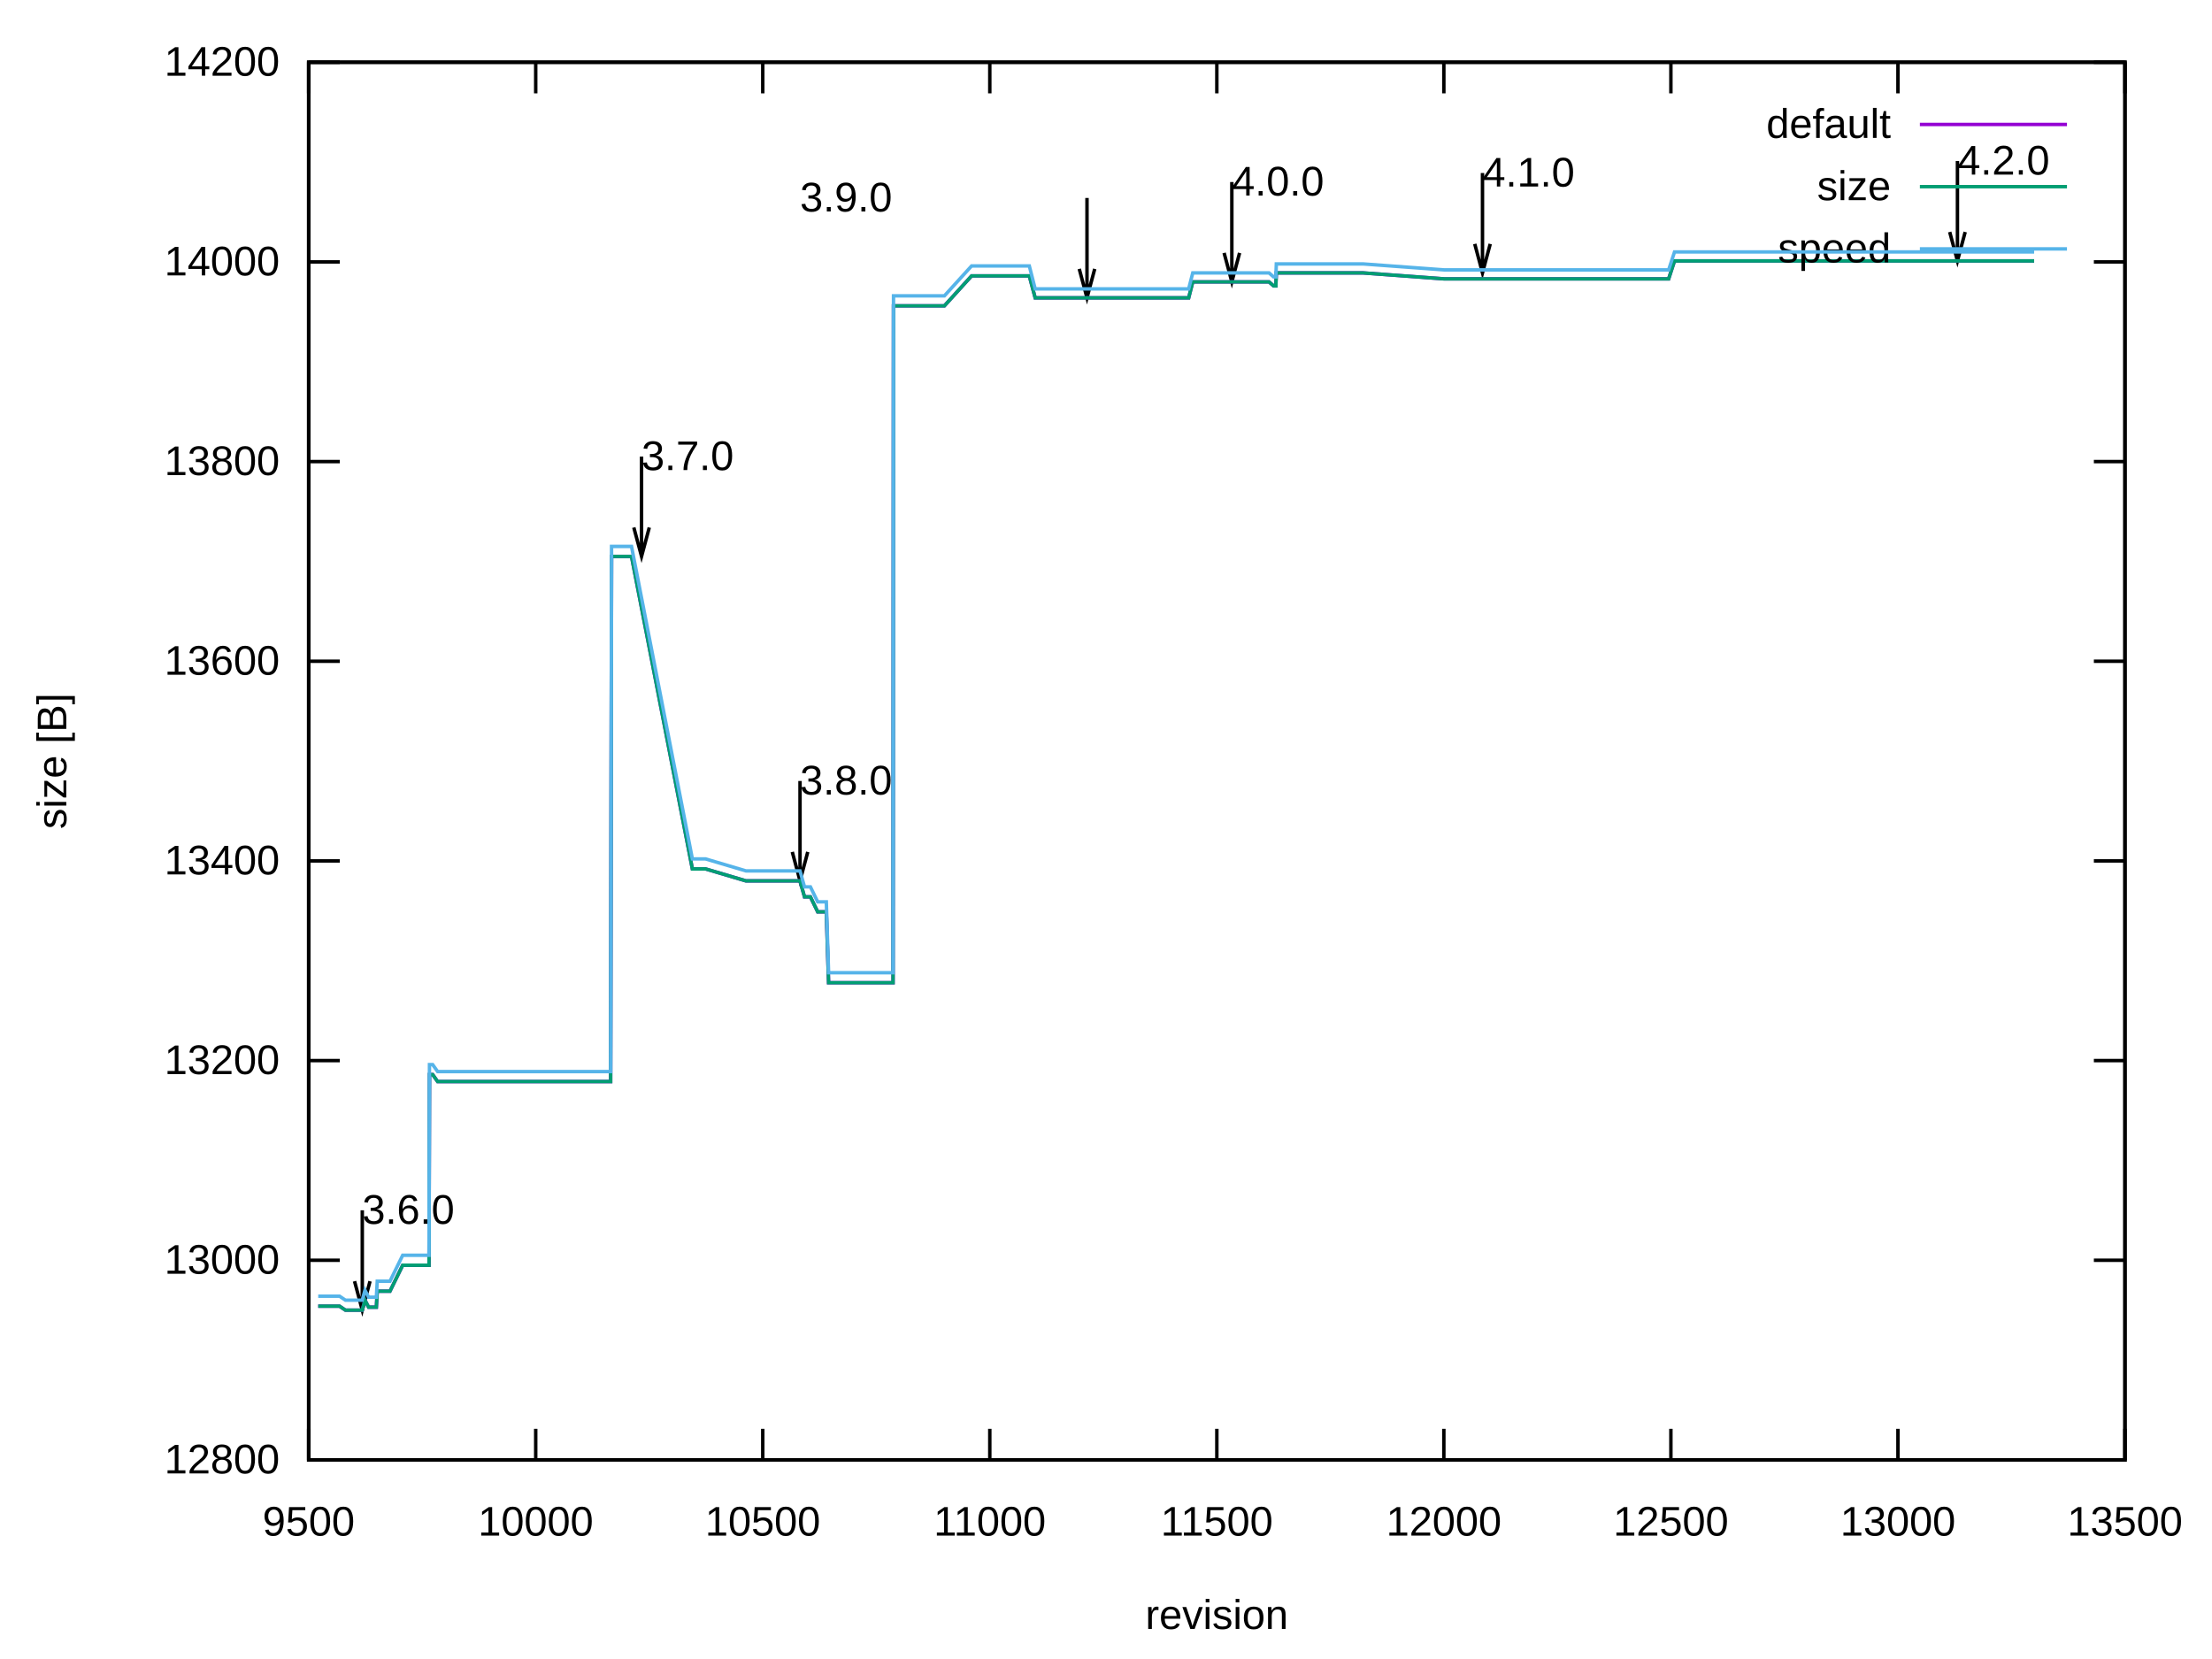
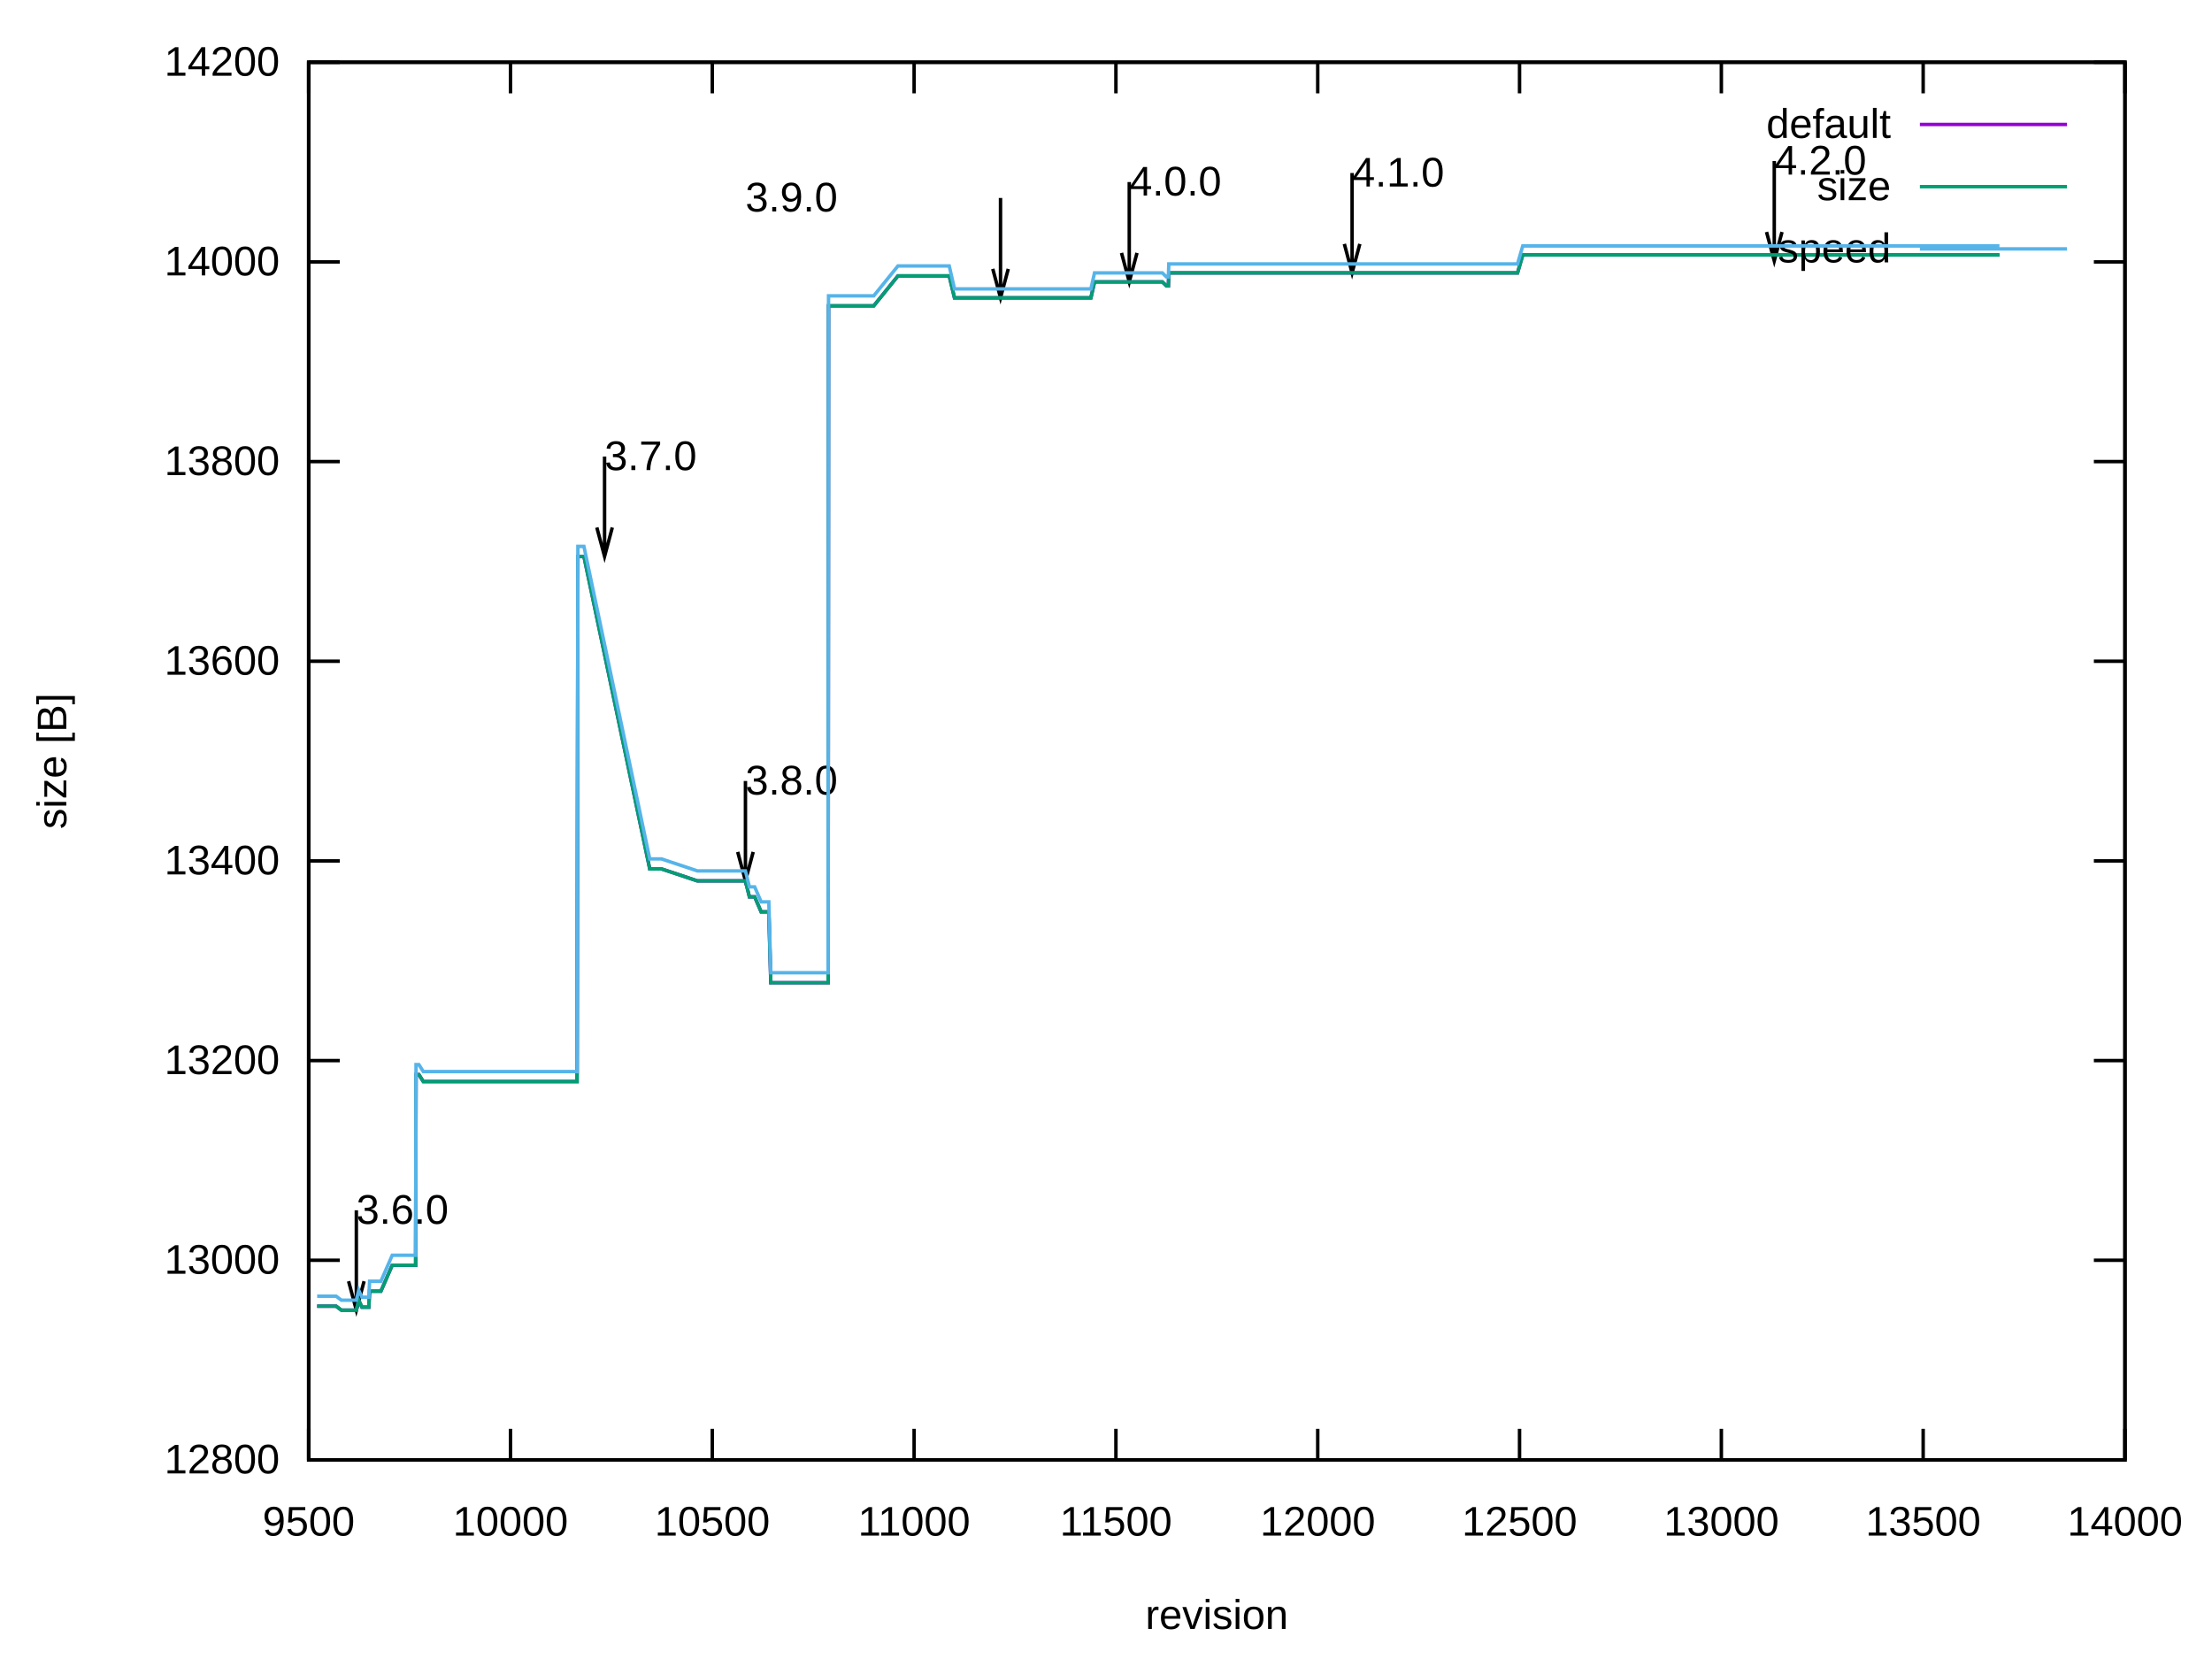
<svg xmlns="http://www.w3.org/2000/svg" xmlns:xlink="http://www.w3.org/1999/xlink" width="640" height="480" viewBox="0 0 640 480">
  <g id="gnuplot_canvas">
    <rect x="0" y="0" width="640" height="480" fill="none" />
    <defs>
      <circle id="gpDot" r="0.5" stroke-width="0.5" stroke="currentColor" />
      <path id="gpPt0" stroke-width="0.222" stroke="currentColor" d="M-1,0 h2 M0,-1 v2" />
      <path id="gpPt1" stroke-width="0.222" stroke="currentColor" d="M-1,-1 L1,1 M1,-1 L-1,1" />
      <path id="gpPt2" stroke-width="0.222" stroke="currentColor" d="M-1,0 L1,0 M0,-1 L0,1 M-1,-1 L1,1 M-1,1 L1,-1" />
      <rect id="gpPt3" stroke-width="0.222" stroke="currentColor" x="-1" y="-1" width="2" height="2" />
      <rect id="gpPt4" stroke-width="0.222" stroke="currentColor" fill="currentColor" x="-1" y="-1" width="2" height="2" />
      <circle id="gpPt5" stroke-width="0.222" stroke="currentColor" cx="0" cy="0" r="1" />
      <use xlink:href="#gpPt5" id="gpPt6" fill="currentColor" stroke="none" />
      <path id="gpPt7" stroke-width="0.222" stroke="currentColor" d="M0,-1.33 L-1.33,0.67 L1.33,0.67 z" />
      <use xlink:href="#gpPt7" id="gpPt8" fill="currentColor" stroke="none" />
      <use xlink:href="#gpPt7" id="gpPt9" stroke="currentColor" transform="rotate(180)" />
      <use xlink:href="#gpPt9" id="gpPt10" fill="currentColor" stroke="none" />
      <use xlink:href="#gpPt3" id="gpPt11" stroke="currentColor" transform="rotate(45)" />
      <use xlink:href="#gpPt11" id="gpPt12" fill="currentColor" stroke="none" />
      <path id="gpPt13" stroke-width="0.222" stroke="currentColor" d="M0,1.330 L1.265,0.411 L0.782,-1.067 L-0.782,-1.076 L-1.265,0.411 z" />
      <use xlink:href="#gpPt13" id="gpPt14" fill="currentColor" stroke="none" />
      <filter id="textbox" filterUnits="objectBoundingBox" x="0" y="0" height="1" width="1">
        <feFlood flood-color="white" flood-opacity="1" result="bgnd" />
        <feComposite in="SourceGraphic" in2="bgnd" operator="atop" />
      </filter>
      <filter id="greybox" filterUnits="objectBoundingBox" x="0" y="0" height="1" width="1">
        <feFlood flood-color="lightgrey" flood-opacity="1" result="grey" />
        <feComposite in="SourceGraphic" in2="grey" operator="atop" />
      </filter>
    </defs>
    <g fill="none" color="white" stroke="currentColor" stroke-width="1.00" stroke-linecap="butt" stroke-linejoin="miter">
</g>
    <g fill="none" color="black" stroke="currentColor" stroke-width="1.00" stroke-linecap="butt" stroke-linejoin="miter">
      <path stroke="black" d="M89.31,422.40 L98.31,422.40 M614.82,422.40 L605.82,422.40  " />
      <g transform="translate(80.92,426.30)" stroke="none" fill="black" font-family="Arial" font-size="12.00" text-anchor="end">
        <text>
          <tspan font-family="Arial"> 12800</tspan>
        </text>
      </g>
    </g>
    <g fill="none" color="black" stroke="currentColor" stroke-width="1.00" stroke-linecap="butt" stroke-linejoin="miter">
      <path stroke="black" d="M89.31,364.63 L98.31,364.63 M614.82,364.63 L605.82,364.63  " />
      <g transform="translate(80.92,368.53)" stroke="none" fill="black" font-family="Arial" font-size="12.00" text-anchor="end">
        <text>
          <tspan font-family="Arial"> 13000</tspan>
        </text>
      </g>
    </g>
    <g fill="none" color="black" stroke="currentColor" stroke-width="1.00" stroke-linecap="butt" stroke-linejoin="miter">
      <path stroke="black" d="M89.31,306.86 L98.31,306.86 M614.82,306.86 L605.82,306.86  " />
      <g transform="translate(80.92,310.76)" stroke="none" fill="black" font-family="Arial" font-size="12.00" text-anchor="end">
        <text>
          <tspan font-family="Arial"> 13200</tspan>
        </text>
      </g>
    </g>
    <g fill="none" color="black" stroke="currentColor" stroke-width="1.00" stroke-linecap="butt" stroke-linejoin="miter">
      <path stroke="black" d="M89.31,249.09 L98.31,249.09 M614.82,249.09 L605.82,249.09  " />
      <g transform="translate(80.92,252.99)" stroke="none" fill="black" font-family="Arial" font-size="12.00" text-anchor="end">
        <text>
          <tspan font-family="Arial"> 13400</tspan>
        </text>
      </g>
    </g>
    <g fill="none" color="black" stroke="currentColor" stroke-width="1.00" stroke-linecap="butt" stroke-linejoin="miter">
      <path stroke="black" d="M89.31,191.32 L98.31,191.32 M614.82,191.32 L605.82,191.32  " />
      <g transform="translate(80.92,195.22)" stroke="none" fill="black" font-family="Arial" font-size="12.00" text-anchor="end">
        <text>
          <tspan font-family="Arial"> 13600</tspan>
        </text>
      </g>
    </g>
    <g fill="none" color="black" stroke="currentColor" stroke-width="1.00" stroke-linecap="butt" stroke-linejoin="miter">
      <path stroke="black" d="M89.31,133.55 L98.31,133.55 M614.82,133.55 L605.82,133.55  " />
      <g transform="translate(80.92,137.45)" stroke="none" fill="black" font-family="Arial" font-size="12.00" text-anchor="end">
        <text>
          <tspan font-family="Arial"> 13800</tspan>
        </text>
      </g>
    </g>
    <g fill="none" color="black" stroke="currentColor" stroke-width="1.00" stroke-linecap="butt" stroke-linejoin="miter">
      <path stroke="black" d="M89.31,75.78 L98.31,75.78 M614.82,75.78 L605.82,75.78  " />
      <g transform="translate(80.92,79.68)" stroke="none" fill="black" font-family="Arial" font-size="12.00" text-anchor="end">
        <text>
          <tspan font-family="Arial"> 14000</tspan>
        </text>
      </g>
    </g>
    <g fill="none" color="black" stroke="currentColor" stroke-width="1.00" stroke-linecap="butt" stroke-linejoin="miter">
      <path stroke="black" d="M89.31,18.01 L98.31,18.01 M614.82,18.01 L605.82,18.01  " />
      <g transform="translate(80.92,21.91)" stroke="none" fill="black" font-family="Arial" font-size="12.00" text-anchor="end">
        <text>
          <tspan font-family="Arial"> 14200</tspan>
        </text>
      </g>
    </g>
    <g fill="none" color="black" stroke="currentColor" stroke-width="1.00" stroke-linecap="butt" stroke-linejoin="miter">
      <path stroke="black" d="M89.31,422.40 L89.31,413.40 M89.31,18.01 L89.31,27.01  " />
      <g transform="translate(89.31,444.30)" stroke="none" fill="black" font-family="Arial" font-size="12.00" text-anchor="middle">
        <text>
          <tspan font-family="Arial"> 9500</tspan>
        </text>
      </g>
    </g>
    <g fill="none" color="black" stroke="currentColor" stroke-width="1.00" stroke-linecap="butt" stroke-linejoin="miter">
-       <path stroke="black" d="M155.00,422.40 L155.00,413.40 M155.00,18.01 L155.00,27.01  " />
-       <g transform="translate(155.00,444.30)" stroke="none" fill="black" font-family="Arial" font-size="12.00" text-anchor="middle">
+       <path stroke="black" d="M147.70,422.40 L147.70,413.40 M147.70,18.01 L147.70,27.01  " />
+       <g transform="translate(147.70,444.30)" stroke="none" fill="black" font-family="Arial" font-size="12.00" text-anchor="middle">
        <text>
          <tspan font-family="Arial"> 10000</tspan>
        </text>
      </g>
    </g>
    <g fill="none" color="black" stroke="currentColor" stroke-width="1.00" stroke-linecap="butt" stroke-linejoin="miter">
-       <path stroke="black" d="M220.69,422.40 L220.69,413.40 M220.69,18.01 L220.69,27.01  " />
-       <g transform="translate(220.69,444.30)" stroke="none" fill="black" font-family="Arial" font-size="12.00" text-anchor="middle">
+       <path stroke="black" d="M206.09,422.40 L206.09,413.40 M206.09,18.01 L206.09,27.01  " />
+       <g transform="translate(206.09,444.30)" stroke="none" fill="black" font-family="Arial" font-size="12.00" text-anchor="middle">
        <text>
          <tspan font-family="Arial"> 10500</tspan>
        </text>
      </g>
    </g>
    <g fill="none" color="black" stroke="currentColor" stroke-width="1.00" stroke-linecap="butt" stroke-linejoin="miter">
-       <path stroke="black" d="M286.38,422.40 L286.38,413.40 M286.38,18.01 L286.38,27.01  " />
-       <g transform="translate(286.38,444.30)" stroke="none" fill="black" font-family="Arial" font-size="12.00" text-anchor="middle">
+       <path stroke="black" d="M264.48,422.40 L264.48,413.40 M264.48,18.01 L264.48,27.01  " />
+       <g transform="translate(264.48,444.30)" stroke="none" fill="black" font-family="Arial" font-size="12.00" text-anchor="middle">
        <text>
          <tspan font-family="Arial"> 11000</tspan>
        </text>
      </g>
    </g>
    <g fill="none" color="black" stroke="currentColor" stroke-width="1.00" stroke-linecap="butt" stroke-linejoin="miter">
-       <path stroke="black" d="M352.07,422.40 L352.07,413.40 M352.07,18.01 L352.07,27.01  " />
-       <g transform="translate(352.07,444.30)" stroke="none" fill="black" font-family="Arial" font-size="12.00" text-anchor="middle">
+       <path stroke="black" d="M322.87,422.40 L322.87,413.40 M322.87,18.01 L322.87,27.01  " />
+       <g transform="translate(322.87,444.30)" stroke="none" fill="black" font-family="Arial" font-size="12.00" text-anchor="middle">
        <text>
          <tspan font-family="Arial"> 11500</tspan>
        </text>
      </g>
    </g>
    <g fill="none" color="black" stroke="currentColor" stroke-width="1.00" stroke-linecap="butt" stroke-linejoin="miter">
-       <path stroke="black" d="M417.75,422.40 L417.75,413.40 M417.75,18.01 L417.75,27.01  " />
-       <g transform="translate(417.75,444.30)" stroke="none" fill="black" font-family="Arial" font-size="12.00" text-anchor="middle">
+       <path stroke="black" d="M381.26,422.40 L381.26,413.40 M381.26,18.01 L381.26,27.01  " />
+       <g transform="translate(381.26,444.30)" stroke="none" fill="black" font-family="Arial" font-size="12.00" text-anchor="middle">
        <text>
          <tspan font-family="Arial"> 12000</tspan>
        </text>
      </g>
    </g>
    <g fill="none" color="black" stroke="currentColor" stroke-width="1.00" stroke-linecap="butt" stroke-linejoin="miter">
-       <path stroke="black" d="M483.44,422.40 L483.44,413.40 M483.44,18.01 L483.44,27.01  " />
-       <g transform="translate(483.44,444.30)" stroke="none" fill="black" font-family="Arial" font-size="12.00" text-anchor="middle">
+       <path stroke="black" d="M439.65,422.40 L439.65,413.40 M439.65,18.01 L439.65,27.01  " />
+       <g transform="translate(439.65,444.30)" stroke="none" fill="black" font-family="Arial" font-size="12.00" text-anchor="middle">
        <text>
          <tspan font-family="Arial"> 12500</tspan>
        </text>
      </g>
    </g>
    <g fill="none" color="black" stroke="currentColor" stroke-width="1.00" stroke-linecap="butt" stroke-linejoin="miter">
-       <path stroke="black" d="M549.13,422.40 L549.13,413.40 M549.13,18.01 L549.13,27.01  " />
-       <g transform="translate(549.13,444.30)" stroke="none" fill="black" font-family="Arial" font-size="12.00" text-anchor="middle">
+       <path stroke="black" d="M498.04,422.40 L498.04,413.40 M498.04,18.01 L498.04,27.01  " />
+       <g transform="translate(498.04,444.30)" stroke="none" fill="black" font-family="Arial" font-size="12.00" text-anchor="middle">
        <text>
          <tspan font-family="Arial"> 13000</tspan>
+         </text>
+       </g>
+     </g>
+     <g fill="none" color="black" stroke="currentColor" stroke-width="1.00" stroke-linecap="butt" stroke-linejoin="miter">
+       <path stroke="black" d="M556.43,422.40 L556.43,413.40 M556.43,18.01 L556.43,27.01  " />
+       <g transform="translate(556.43,444.30)" stroke="none" fill="black" font-family="Arial" font-size="12.00" text-anchor="middle">
+         <text>
+           <tspan font-family="Arial"> 13500</tspan>
        </text>
      </g>
    </g>
    <g fill="none" color="black" stroke="currentColor" stroke-width="1.00" stroke-linecap="butt" stroke-linejoin="miter">
      <path stroke="black" d="M614.82,422.40 L614.82,413.40 M614.82,18.01 L614.82,27.01  " />
      <g transform="translate(614.82,444.30)" stroke="none" fill="black" font-family="Arial" font-size="12.00" text-anchor="middle">
        <text>
-           <tspan font-family="Arial"> 13500</tspan>
+           <tspan font-family="Arial"> 14000</tspan>
        </text>
      </g>
    </g>
    <g fill="none" color="black" stroke="currentColor" stroke-width="1.00" stroke-linecap="butt" stroke-linejoin="miter">
</g>
    <g fill="none" color="black" stroke="currentColor" stroke-width="1.00" stroke-linecap="butt" stroke-linejoin="miter">
      <path stroke="black" d="M89.31,18.01 L89.31,422.40 L614.82,422.40 L614.82,18.01 L89.31,18.01 Z  " />
-       <g transform="translate(104.81,354.09)" stroke="none" fill="black" font-family="Arial" font-size="12.00" text-anchor="start">
+       <g transform="translate(103.09,354.09)" stroke="none" fill="black" font-family="Arial" font-size="12.00" text-anchor="start">
        <text>
          <tspan font-family="Arial">3.6.0</tspan>
        </text>
      </g>
-       <g transform="translate(185.61,136.01)" stroke="none" fill="black" font-family="Arial" font-size="12.00" text-anchor="start">
+       <g transform="translate(174.91,136.01)" stroke="none" fill="black" font-family="Arial" font-size="12.00" text-anchor="start">
        <text>
          <tspan font-family="Arial">3.7.0</tspan>
        </text>
      </g>
-       <g transform="translate(231.46,229.88)" stroke="none" fill="black" font-family="Arial" font-size="12.00" text-anchor="start">
+       <g transform="translate(215.67,229.88)" stroke="none" fill="black" font-family="Arial" font-size="12.00" text-anchor="start">
        <text>
          <tspan font-family="Arial">3.8.0</tspan>
        </text>
      </g>
-       <g transform="translate(231.46,61.19)" stroke="none" fill="black" font-family="Arial" font-size="12.00" text-anchor="start">
+       <g transform="translate(215.67,61.19)" stroke="none" fill="black" font-family="Arial" font-size="12.00" text-anchor="start">
        <text>
          <tspan font-family="Arial">3.9.0</tspan>
        </text>
      </g>
-       <g transform="translate(356.40,56.57)" stroke="none" fill="black" font-family="Arial" font-size="12.00" text-anchor="start">
+       <g transform="translate(326.72,56.57)" stroke="none" fill="black" font-family="Arial" font-size="12.00" text-anchor="start">
        <text>
          <tspan font-family="Arial">4.0.0</tspan>
        </text>
      </g>
-       <g transform="translate(428.92,53.97)" stroke="none" fill="black" font-family="Arial" font-size="12.00" text-anchor="start">
+       <g transform="translate(391.19,53.97)" stroke="none" fill="black" font-family="Arial" font-size="12.00" text-anchor="start">
        <text>
          <tspan font-family="Arial">4.1.0</tspan>
        </text>
      </g>
-       <g transform="translate(566.34,50.51)" stroke="none" fill="black" font-family="Arial" font-size="12.00" text-anchor="start">
+       <g transform="translate(513.34,50.51)" stroke="none" fill="black" font-family="Arial" font-size="12.00" text-anchor="start">
        <text>
          <tspan font-family="Arial">4.2.0</tspan>
        </text>
      </g>
-       <path stroke="black" d="M102.58,370.70 L104.82,379.06 L107.06,370.70 M104.82,350.18 L104.82,379.06 M183.38,152.62 L185.62,160.98 L187.86,152.62   M185.62,132.10 L185.62,160.98 M229.23,246.49 L231.47,254.86 L233.71,246.49 M231.47,225.97 L231.47,254.86 M312.26,77.80   L314.50,86.17 L316.74,77.80 M314.50,57.28 L314.50,86.17 M354.17,73.18 L356.41,81.55 L358.65,73.18 M356.41,52.66   L356.41,81.55 M426.69,70.58 L428.93,78.95 L431.17,70.58 M428.93,50.06 L428.93,78.95 M564.11,67.12 L566.35,75.48   L568.59,67.12 M566.35,46.60 L566.35,75.48  " />
+       <path stroke="black" d="M100.86,370.70 L103.10,379.06 L105.34,370.70 M103.10,350.18 L103.10,379.06 M172.68,152.62 L174.92,160.98 L177.16,152.62   M174.92,132.10 L174.92,160.98 M213.44,246.49 L215.68,254.86 L217.92,246.49 M215.68,225.97 L215.68,254.86 M287.24,77.80   L289.48,86.17 L291.72,77.80 M289.48,57.28 L289.48,86.17 M324.49,73.18 L326.73,81.55 L328.97,73.18 M326.73,52.66   L326.73,81.55 M388.96,70.58 L391.20,78.95 L393.44,70.58 M391.20,50.06 L391.20,78.95 M511.11,67.12 L513.35,75.48   L515.59,67.12 M513.35,46.60 L513.35,75.48  " />
    </g>
    <g fill="none" color="black" stroke="currentColor" stroke-width="1.00" stroke-linecap="butt" stroke-linejoin="miter">
      <g transform="translate(19.18,220.21) rotate(270)" stroke="none" fill="black" font-family="Arial" font-size="12.00" text-anchor="middle">
        <text>
          <tspan font-family="Arial">size [B]</tspan>
        </text>
      </g>
    </g>
    <g fill="none" color="black" stroke="currentColor" stroke-width="1.00" stroke-linecap="butt" stroke-linejoin="miter">
      <g transform="translate(352.06,471.30)" stroke="none" fill="black" font-family="Arial" font-size="12.00" text-anchor="middle">
        <text>
          <tspan font-family="Arial">revision</tspan>
        </text>
      </g>
    </g>
    <g fill="none" color="black" stroke="currentColor" stroke-width="1.00" stroke-linecap="butt" stroke-linejoin="miter">
</g>
    <g id="gnuplot_plot_1">
      <g fill="none" color="black" stroke="currentColor" stroke-width="1.00" stroke-linecap="butt" stroke-linejoin="miter">
        <g transform="translate(547.09,39.91)" stroke="none" fill="black" font-family="Arial" font-size="12.00" text-anchor="end">
          <text>
            <tspan font-family="Arial">default</tspan>
          </text>
        </g>
      </g>
      <g fill="none" color="black" stroke="currentColor" stroke-width="1.00" stroke-linecap="butt" stroke-linejoin="miter">
-         <path stroke="rgb(148,   0, 211)" d="M555.48,36.01 L598.04,36.01 M92.07,377.92 L94.57,377.92 L95.88,377.92 L98.24,377.92 L99.95,379.07 L101.00,379.07   L101.92,379.07 L102.58,379.07 L102.71,379.07 L102.84,379.07 L102.97,379.07 L104.81,379.07 L105.60,376.18 L106.65,378.21   L107.05,378.21 L107.18,378.21 L107.31,378.21 L107.44,378.21 L107.70,378.21 L108.36,378.21 L108.49,378.21 L108.89,378.21   L109.15,373.58 L109.41,373.58 L109.54,373.58 L110.20,373.58 L110.59,373.58 L110.86,373.58 L110.99,373.58 L111.12,373.58   L112.83,373.58 L116.51,366.07 L119.53,366.07 L120.84,366.07 L121.76,366.07 L122.29,366.07 L123.60,366.07 L123.99,366.07   L124.13,366.07 L124.26,310.90 L124.39,310.90 L125.18,310.90 L126.62,312.93 L127.41,312.93 L127.54,312.93 L127.80,312.93   L128.33,312.93 L129.12,312.93 L129.64,312.93 L129.77,312.93 L130.69,312.93 L131.09,312.93 L131.22,312.93 L131.35,312.93   L132.66,312.93 L132.93,312.93 L133.45,312.93 L139.10,312.93 L148.30,312.93 L148.82,312.93 L149.09,312.93 L149.22,312.93   L149.88,312.93 L176.41,312.93 L176.68,312.93 L176.94,160.99 L177.86,160.99 L178.78,160.99 L178.91,160.99 L179.30,160.99   L180.22,160.99 L182.46,160.99 L182.72,160.99 L200.32,251.40 L200.85,251.40 L200.98,251.40 L203.08,251.40 L203.21,251.40   L204.13,251.40 L215.83,254.87 L220.03,254.87 L222.00,254.87 L225.94,254.87 L228.31,254.87 L231.46,254.87 L232.77,259.49   L233.96,259.49 L234.48,259.49 L236.58,263.82 L239.08,263.82 L239.74,284.33 L241.18,284.33 L241.71,284.33 L242.76,284.33   L256.82,284.33 L257.74,284.33 L258.26,284.33 L258.39,284.33 L258.52,88.49 L258.79,88.49 L260.10,88.49 L273.24,88.49   L281.12,79.82 L282.96,79.82 L297.81,79.82 L299.51,86.18 L306.08,86.18 L314.49,86.18 L320.53,86.18 L329.73,86.18   L330.39,86.18 L335.12,86.18 L343.53,86.18 L343.92,86.18 L345.10,81.56 L352.98,81.56 L353.25,81.56 L356.40,81.56   L363.36,81.56 L367.04,81.56 L367.17,81.56 L368.49,82.71 L369.14,82.71 L369.28,78.96 L370.06,78.96 L370.20,78.96   L381.23,78.96 L394.37,78.96 L417.89,80.69 L425.11,80.69 L428.92,80.69 L430.63,80.69 L430.89,80.69 L431.15,80.69   L431.68,80.69 L432.07,80.69 L432.73,80.69 L469.25,80.69 L472.28,80.69 L474.25,80.69 L476.87,80.69 L478.71,80.69   L481.87,80.69 L482.79,80.69 L484.49,75.49 L502.10,75.49 L506.17,75.49 L508.27,75.49 L508.67,75.49 L515.76,75.49   L520.75,75.49 L522.20,75.49 L526.40,75.49 L531.00,75.49 L532.71,75.49 L534.81,75.49 L535.99,75.49 L545.06,75.49   L566.34,75.49 L575.41,75.49 L588.54,75.49  " />
+         <path stroke="rgb(148,   0, 211)" d="M555.48,36.01 L598.04,36.01 M91.76,377.92 L93.98,377.92 L95.15,377.92 L97.25,377.92 L98.77,379.07 L99.70,379.07   L100.52,379.07 L101.10,379.07 L101.22,379.07 L101.34,379.07 L101.46,379.07 L103.09,379.07 L103.79,376.18 L104.72,378.21   L105.08,378.21 L105.19,378.21 L105.31,378.21 L105.43,378.21 L105.66,378.21 L106.24,378.21 L106.36,378.21 L106.71,378.21   L106.94,373.58 L107.18,373.58 L107.29,373.58 L107.88,373.58 L108.23,373.58 L108.46,373.58 L108.58,373.58 L108.70,373.58   L110.21,373.58 L113.48,366.07 L116.17,366.07 L117.34,366.07 L118.15,366.07 L118.62,366.07 L119.79,366.07 L120.14,366.07   L120.26,366.07 L120.37,310.90 L120.49,310.90 L121.19,310.90 L122.48,312.93 L123.18,312.93 L123.29,312.93 L123.53,312.93   L123.99,312.93 L124.69,312.93 L125.16,312.93 L125.28,312.93 L126.10,312.93 L126.45,312.93 L126.56,312.93 L126.68,312.93   L127.85,312.93 L128.08,312.93 L128.55,312.93 L133.57,312.93 L141.74,312.93 L142.21,312.93 L142.44,312.93 L142.56,312.93   L143.15,312.93 L166.74,312.93 L166.97,312.93 L167.20,160.99 L168.02,160.99 L168.84,160.99 L168.95,160.99 L187.99,251.40   L188.46,251.40 L188.57,251.40 L190.44,251.40 L190.56,251.40 L191.38,251.40 L201.77,254.87 L205.51,254.87 L207.26,254.87   L210.76,254.87 L212.86,254.87 L215.67,254.87 L216.83,259.49 L217.88,259.49 L218.35,259.49 L220.22,263.82 L222.44,263.82   L223.02,284.33 L224.31,284.33 L224.77,284.33 L225.71,284.33 L238.20,284.33 L239.02,284.33 L239.49,284.33 L239.61,284.33   L239.72,88.49 L239.96,88.49 L241.12,88.49 L252.80,88.49 L259.81,79.82 L261.44,79.82 L274.64,79.82 L276.16,86.18   L282.00,86.18 L289.47,86.18 L294.84,86.18 L303.02,86.18 L303.60,86.18 L307.81,86.18 L315.28,86.18 L315.63,86.18   L316.68,81.56 L323.69,81.56 L323.92,81.56 L326.72,81.56 L332.91,81.56 L336.18,81.56 L336.30,81.56 L337.47,82.71   L338.05,82.71 L338.17,78.96 L338.87,78.96 L338.99,78.96 L348.80,78.96 L360.47,78.96 L381.38,78.96 L387.80,78.96   L391.19,78.96 L392.70,78.96 L392.94,78.96 L393.17,78.96 L393.64,78.96 L393.99,78.96 L394.57,78.96 L427.04,78.96   L429.72,78.96 L431.48,78.96 L433.81,78.96 L435.45,78.96 L438.25,78.96 L439.07,78.96 L440.58,73.76 L456.23,73.76   L459.85,73.76 L461.72,73.76 L462.07,73.76 L468.38,73.76 L472.82,73.76 L474.10,73.76 L477.84,73.76 L481.92,73.76   L483.44,73.76 L485.31,73.76 L486.36,73.76 L494.42,73.76 L513.34,73.76 L521.40,73.76 L533.07,73.76 L555.85,73.76   L578.50,73.76  " />
      </g>
    </g>
    <g id="gnuplot_plot_2">
      <g fill="none" color="black" stroke="currentColor" stroke-width="1.00" stroke-linecap="butt" stroke-linejoin="miter">
        <g transform="translate(547.09,57.91)" stroke="none" fill="black" font-family="Arial" font-size="12.00" text-anchor="end">
          <text>
            <tspan font-family="Arial">size</tspan>
          </text>
        </g>
      </g>
      <g fill="none" color="black" stroke="currentColor" stroke-width="1.00" stroke-linecap="butt" stroke-linejoin="miter">
-         <path stroke="rgb(  0, 158, 115)" d="M555.48,54.01 L598.04,54.01 M92.07,377.92 L94.57,377.92 L95.88,377.92 L98.24,377.92 L99.95,379.07 L101.00,379.07   L101.92,379.07 L102.58,379.07 L102.71,379.07 L102.84,379.07 L102.97,379.07 L104.81,379.07 L105.60,376.18 L106.65,378.21   L107.05,378.21 L107.18,378.21 L107.31,378.21 L107.44,378.21 L107.70,378.21 L108.36,378.21 L108.49,378.21 L108.89,378.21   L109.15,373.58 L109.41,373.58 L109.54,373.58 L110.20,373.58 L110.59,373.58 L110.86,373.58 L110.99,373.58 L111.12,373.58   L112.83,373.58 L116.51,366.07 L119.53,366.07 L120.84,366.07 L121.76,366.07 L122.29,366.07 L123.60,366.07 L123.99,366.07   L124.13,366.07 L124.26,310.90 L124.39,310.90 L125.18,310.90 L126.62,312.93 L127.41,312.93 L127.54,312.93 L127.80,312.93   L128.33,312.93 L129.12,312.93 L129.64,312.93 L129.77,312.93 L130.69,312.93 L131.09,312.93 L131.22,312.93 L131.35,312.93   L132.66,312.93 L132.93,312.93 L133.45,312.93 L139.10,312.93 L148.30,312.93 L148.82,312.93 L149.09,312.93 L149.22,312.93   L149.88,312.93 L176.41,312.93 L176.68,312.93 L176.94,160.99 L177.86,160.99 L178.78,160.99 L178.91,160.99 L179.30,160.99   L180.22,160.99 L182.46,160.99 L182.72,160.99 L200.32,251.40 L200.85,251.40 L200.98,251.40 L203.08,251.40 L203.21,251.40   L204.13,251.40 L215.83,254.87 L220.03,254.87 L222.00,254.87 L225.94,254.87 L228.31,254.87 L231.46,254.87 L232.77,259.49   L233.96,259.49 L234.48,259.49 L236.58,263.82 L239.08,263.82 L239.74,284.33 L241.18,284.33 L241.71,284.33 L242.76,284.33   L256.82,284.33 L257.74,284.33 L258.26,284.33 L258.39,284.33 L258.52,88.49 L258.79,88.49 L260.10,88.49 L273.24,88.49   L281.12,79.82 L282.96,79.82 L297.81,79.82 L299.51,86.18 L306.08,86.18 L314.49,86.18 L320.53,86.18 L329.73,86.18   L330.39,86.18 L335.12,86.18 L343.53,86.18 L343.92,86.18 L345.10,81.56 L352.98,81.56 L353.25,81.56 L356.40,81.56   L363.36,81.56 L367.04,81.56 L367.17,81.56 L368.49,82.71 L369.14,82.71 L369.28,78.96 L370.06,78.96 L370.20,78.96   L381.23,78.96 L394.37,78.96 L417.89,80.69 L425.11,80.69 L428.92,80.69 L430.63,80.69 L430.89,80.69 L431.15,80.69   L431.68,80.69 L432.07,80.69 L432.73,80.69 L469.25,80.69 L472.28,80.69 L474.25,80.69 L476.87,80.69 L478.71,80.69   L481.87,80.69 L482.79,80.69 L484.49,75.49 L502.10,75.49 L506.17,75.49 L508.27,75.49 L508.67,75.49 L515.76,75.49   L520.75,75.49 L522.20,75.49 L526.40,75.49 L531.00,75.49 L532.71,75.49 L534.81,75.49 L535.99,75.49 L545.06,75.49   L566.34,75.49 L575.41,75.49 L588.54,75.49  " />
+         <path stroke="rgb(  0, 158, 115)" d="M555.48,54.01 L598.04,54.01 M91.76,377.92 L93.98,377.92 L95.15,377.92 L97.25,377.92 L98.77,379.07 L99.70,379.07   L100.52,379.07 L101.10,379.07 L101.22,379.07 L101.34,379.07 L101.46,379.07 L103.09,379.07 L103.79,376.18 L104.72,378.21   L105.08,378.21 L105.19,378.21 L105.31,378.21 L105.43,378.21 L105.66,378.21 L106.24,378.21 L106.36,378.21 L106.71,378.21   L106.94,373.58 L107.18,373.58 L107.29,373.58 L107.88,373.58 L108.23,373.58 L108.46,373.58 L108.58,373.58 L108.70,373.58   L110.21,373.58 L113.48,366.07 L116.17,366.07 L117.34,366.07 L118.15,366.07 L118.62,366.07 L119.79,366.07 L120.14,366.07   L120.26,366.07 L120.37,310.90 L120.49,310.90 L121.19,310.90 L122.48,312.93 L123.18,312.93 L123.29,312.93 L123.53,312.93   L123.99,312.93 L124.69,312.93 L125.16,312.93 L125.28,312.93 L126.10,312.93 L126.45,312.93 L126.56,312.93 L126.68,312.93   L127.85,312.93 L128.08,312.93 L128.55,312.93 L133.57,312.93 L141.74,312.93 L142.21,312.93 L142.44,312.93 L142.56,312.93   L143.15,312.93 L166.74,312.93 L166.97,312.93 L167.20,160.99 L168.02,160.99 L168.84,160.99 L168.95,160.99 L187.99,251.40   L188.46,251.40 L188.57,251.40 L190.44,251.40 L190.56,251.40 L191.38,251.40 L201.77,254.87 L205.51,254.87 L207.26,254.87   L210.76,254.87 L212.86,254.87 L215.67,254.87 L216.83,259.49 L217.88,259.49 L218.35,259.49 L220.22,263.82 L222.44,263.82   L223.02,284.33 L224.31,284.33 L224.77,284.33 L225.71,284.33 L238.20,284.33 L239.02,284.33 L239.49,284.33 L239.61,284.33   L239.72,88.49 L239.96,88.49 L241.12,88.49 L252.80,88.49 L259.81,79.82 L261.44,79.82 L274.64,79.82 L276.16,86.18   L282.00,86.18 L289.47,86.18 L294.84,86.18 L303.02,86.18 L303.60,86.18 L307.81,86.18 L315.28,86.18 L315.63,86.18   L316.68,81.56 L323.69,81.56 L323.92,81.56 L326.72,81.56 L332.91,81.56 L336.18,81.56 L336.30,81.56 L337.47,82.71   L338.05,82.71 L338.17,78.96 L338.87,78.96 L338.99,78.96 L348.80,78.96 L360.47,78.96 L381.38,78.96 L387.80,78.96   L391.19,78.96 L392.70,78.96 L392.94,78.96 L393.17,78.96 L393.64,78.96 L393.99,78.96 L394.57,78.96 L427.04,78.96   L429.72,78.96 L431.48,78.96 L433.81,78.96 L435.45,78.96 L438.25,78.96 L439.07,78.96 L440.58,73.76 L456.23,73.76   L459.85,73.76 L461.72,73.76 L462.07,73.76 L468.38,73.76 L472.82,73.76 L474.10,73.76 L477.84,73.76 L481.92,73.76   L483.44,73.76 L485.31,73.76 L486.36,73.76 L494.42,73.76 L513.34,73.76 L521.40,73.76 L533.07,73.76 L555.85,73.76   L578.50,73.76  " />
      </g>
    </g>
    <g id="gnuplot_plot_3">
      <g fill="none" color="black" stroke="currentColor" stroke-width="1.00" stroke-linecap="butt" stroke-linejoin="miter">
        <g transform="translate(547.09,75.91)" stroke="none" fill="black" font-family="Arial" font-size="12.00" text-anchor="end">
          <text>
            <tspan font-family="Arial">speed</tspan>
          </text>
        </g>
      </g>
      <g fill="none" color="black" stroke="currentColor" stroke-width="1.00" stroke-linecap="butt" stroke-linejoin="miter">
-         <path stroke="rgb( 86, 180, 233)" d="M555.48,72.01 L598.04,72.01 M92.07,375.03 L94.57,375.03 L95.88,375.03 L98.24,375.03 L99.95,376.18 L101.00,376.18   L101.92,376.18 L102.58,376.18 L102.71,376.18 L102.84,376.18 L102.97,376.18 L104.81,376.18 L105.60,373.30 L106.65,375.32   L107.05,375.32 L107.18,375.32 L107.31,375.32 L107.44,375.32 L107.70,375.32 L108.36,375.32 L108.49,375.32 L108.89,375.32   L109.15,370.70 L109.41,370.70 L109.54,370.70 L110.20,370.70 L110.59,370.70 L110.86,370.70 L110.99,370.70 L111.12,370.70   L112.83,370.70 L116.51,363.19 L119.53,363.19 L120.84,363.19 L121.76,363.19 L122.29,363.19 L123.60,363.19 L123.99,363.19   L124.13,363.19 L124.26,308.02 L124.39,308.02 L125.18,308.02 L126.62,310.04 L127.41,310.04 L127.54,310.04 L127.80,310.04   L128.33,310.04 L129.12,310.04 L129.64,310.04 L129.77,310.04 L130.69,310.04 L131.09,310.04 L131.22,310.04 L131.35,310.04   L132.66,310.04 L132.93,310.04 L133.45,310.04 L139.10,310.04 L148.30,310.04 L148.82,310.04 L149.09,310.04 L149.22,310.04   L149.88,310.04 L176.41,310.04 L176.68,310.04 L176.94,158.10 L177.86,158.10 L178.78,158.10 L178.91,158.10 L179.30,158.10   L180.22,158.10 L182.46,158.10 L182.72,158.10 L200.32,248.51 L200.85,248.51 L200.98,248.51 L203.08,248.51 L203.21,248.51   L204.13,248.51 L215.83,251.98 L220.03,251.98 L222.00,251.98 L225.94,251.98 L228.31,251.98 L231.46,251.98 L232.77,256.60   L233.96,256.60 L234.48,256.60 L236.58,260.93 L239.08,260.93 L239.74,281.44 L241.18,281.44 L241.71,281.44 L242.76,281.44   L256.82,281.44 L257.74,281.44 L258.26,281.44 L258.39,281.44 L258.52,85.60 L258.79,85.60 L260.10,85.60 L273.24,85.60   L281.12,76.94 L282.96,76.94 L297.81,76.94 L299.51,83.58 L306.08,83.58 L314.49,83.58 L320.53,83.58 L329.73,83.58   L330.39,83.58 L335.12,83.58 L343.53,83.58 L343.92,83.58 L345.10,78.96 L352.98,78.96 L353.25,78.96 L356.40,78.96   L363.36,78.96 L367.04,78.96 L367.17,78.96 L368.49,80.11 L369.14,80.11 L369.28,76.36 L370.06,76.36 L370.20,76.36   L381.23,76.36 L394.37,76.36 L417.89,78.09 L425.11,78.09 L428.92,78.09 L430.63,78.09 L430.89,78.09 L431.15,78.09   L431.68,78.09 L432.07,78.09 L432.73,78.09 L469.25,78.09 L472.28,78.09 L474.25,78.09 L476.87,78.09 L478.71,78.09   L481.87,78.09 L482.79,78.09 L484.49,72.89 L502.10,72.89 L506.17,72.89 L508.27,72.89 L508.67,72.89 L515.76,72.89   L520.75,72.89 L522.20,72.89 L526.40,72.89 L531.00,72.89 L532.71,72.89 L534.81,72.89 L535.99,72.89 L545.06,72.89   L566.34,72.89 L575.41,72.89 L588.54,72.89  " />
+         <path stroke="rgb( 86, 180, 233)" d="M555.48,72.01 L598.04,72.01 M91.76,375.03 L93.98,375.03 L95.15,375.03 L97.25,375.03 L98.77,376.18 L99.70,376.18   L100.52,376.18 L101.10,376.18 L101.22,376.18 L101.34,376.18 L101.46,376.18 L103.09,376.18 L103.79,373.30 L104.72,375.32   L105.08,375.32 L105.19,375.32 L105.31,375.32 L105.43,375.32 L105.66,375.32 L106.24,375.32 L106.36,375.32 L106.71,375.32   L106.94,370.70 L107.18,370.70 L107.29,370.70 L107.88,370.70 L108.23,370.70 L108.46,370.70 L108.58,370.70 L108.70,370.70   L110.21,370.70 L113.48,363.19 L116.17,363.19 L117.34,363.19 L118.15,363.19 L118.62,363.19 L119.79,363.19 L120.14,363.19   L120.26,363.19 L120.37,308.02 L120.49,308.02 L121.19,308.02 L122.48,310.04 L123.18,310.04 L123.29,310.04 L123.53,310.04   L123.99,310.04 L124.69,310.04 L125.16,310.04 L125.28,310.04 L126.10,310.04 L126.45,310.04 L126.56,310.04 L126.68,310.04   L127.85,310.04 L128.08,310.04 L128.55,310.04 L133.57,310.04 L141.74,310.04 L142.21,310.04 L142.44,310.04 L142.56,310.04   L143.15,310.04 L166.74,310.04 L166.97,310.04 L167.20,158.10 L168.02,158.10 L168.84,158.10 L168.95,158.10 L187.99,248.51   L188.46,248.51 L188.57,248.51 L190.44,248.51 L190.56,248.51 L191.38,248.51 L201.77,251.98 L205.51,251.98 L207.26,251.98   L210.76,251.98 L212.86,251.98 L215.67,251.98 L216.83,256.60 L217.88,256.60 L218.35,256.60 L220.22,260.93 L222.44,260.93   L223.02,281.44 L224.31,281.44 L224.77,281.44 L225.71,281.44 L238.20,281.44 L239.02,281.44 L239.49,281.44 L239.61,281.44   L239.72,85.60 L239.96,85.60 L241.12,85.60 L252.80,85.60 L259.81,76.94 L261.44,76.94 L274.64,76.94 L276.16,83.58   L282.00,83.58 L289.47,83.58 L294.84,83.58 L303.02,83.58 L303.60,83.58 L307.81,83.58 L315.28,83.58 L315.63,83.58   L316.68,78.96 L323.69,78.96 L323.92,78.96 L326.72,78.96 L332.91,78.96 L336.18,78.96 L336.30,78.96 L337.47,80.11   L338.05,80.11 L338.17,76.36 L338.87,76.36 L338.99,76.36 L348.80,76.36 L360.47,76.36 L381.38,76.36 L387.80,76.36   L391.19,76.36 L392.70,76.36 L392.94,76.36 L393.17,76.36 L393.64,76.36 L393.99,76.36 L394.57,76.36 L427.04,76.36   L429.72,76.36 L431.48,76.36 L433.81,76.36 L435.45,76.36 L438.25,76.36 L439.07,76.36 L440.58,71.16 L456.23,71.16   L459.85,71.16 L461.72,71.16 L462.07,71.16 L468.38,71.16 L472.82,71.16 L474.10,71.16 L477.84,71.16 L481.92,71.16   L483.44,71.16 L485.31,71.16 L486.36,71.16 L494.42,71.16 L513.34,71.16 L521.40,71.16 L533.07,71.16 L555.85,71.16   L578.50,71.16  " />
      </g>
    </g>
    <g fill="none" color="white" stroke="rgb( 86, 180, 233)" stroke-width="2.00" stroke-linecap="butt" stroke-linejoin="miter">
</g>
    <g fill="none" color="black" stroke="currentColor" stroke-width="2.00" stroke-linecap="butt" stroke-linejoin="miter">
</g>
    <g fill="none" color="black" stroke="black" stroke-width="1.00" stroke-linecap="butt" stroke-linejoin="miter">
</g>
    <g fill="none" color="black" stroke="currentColor" stroke-width="1.00" stroke-linecap="butt" stroke-linejoin="miter">
      <path stroke="black" d="M89.31,18.01 L89.31,422.40 L614.82,422.40 L614.82,18.01 L89.31,18.01 Z  " />
    </g>
    <g fill="none" color="black" stroke="currentColor" stroke-width="1.00" stroke-linecap="butt" stroke-linejoin="miter">
</g>
  </g>
</svg>
